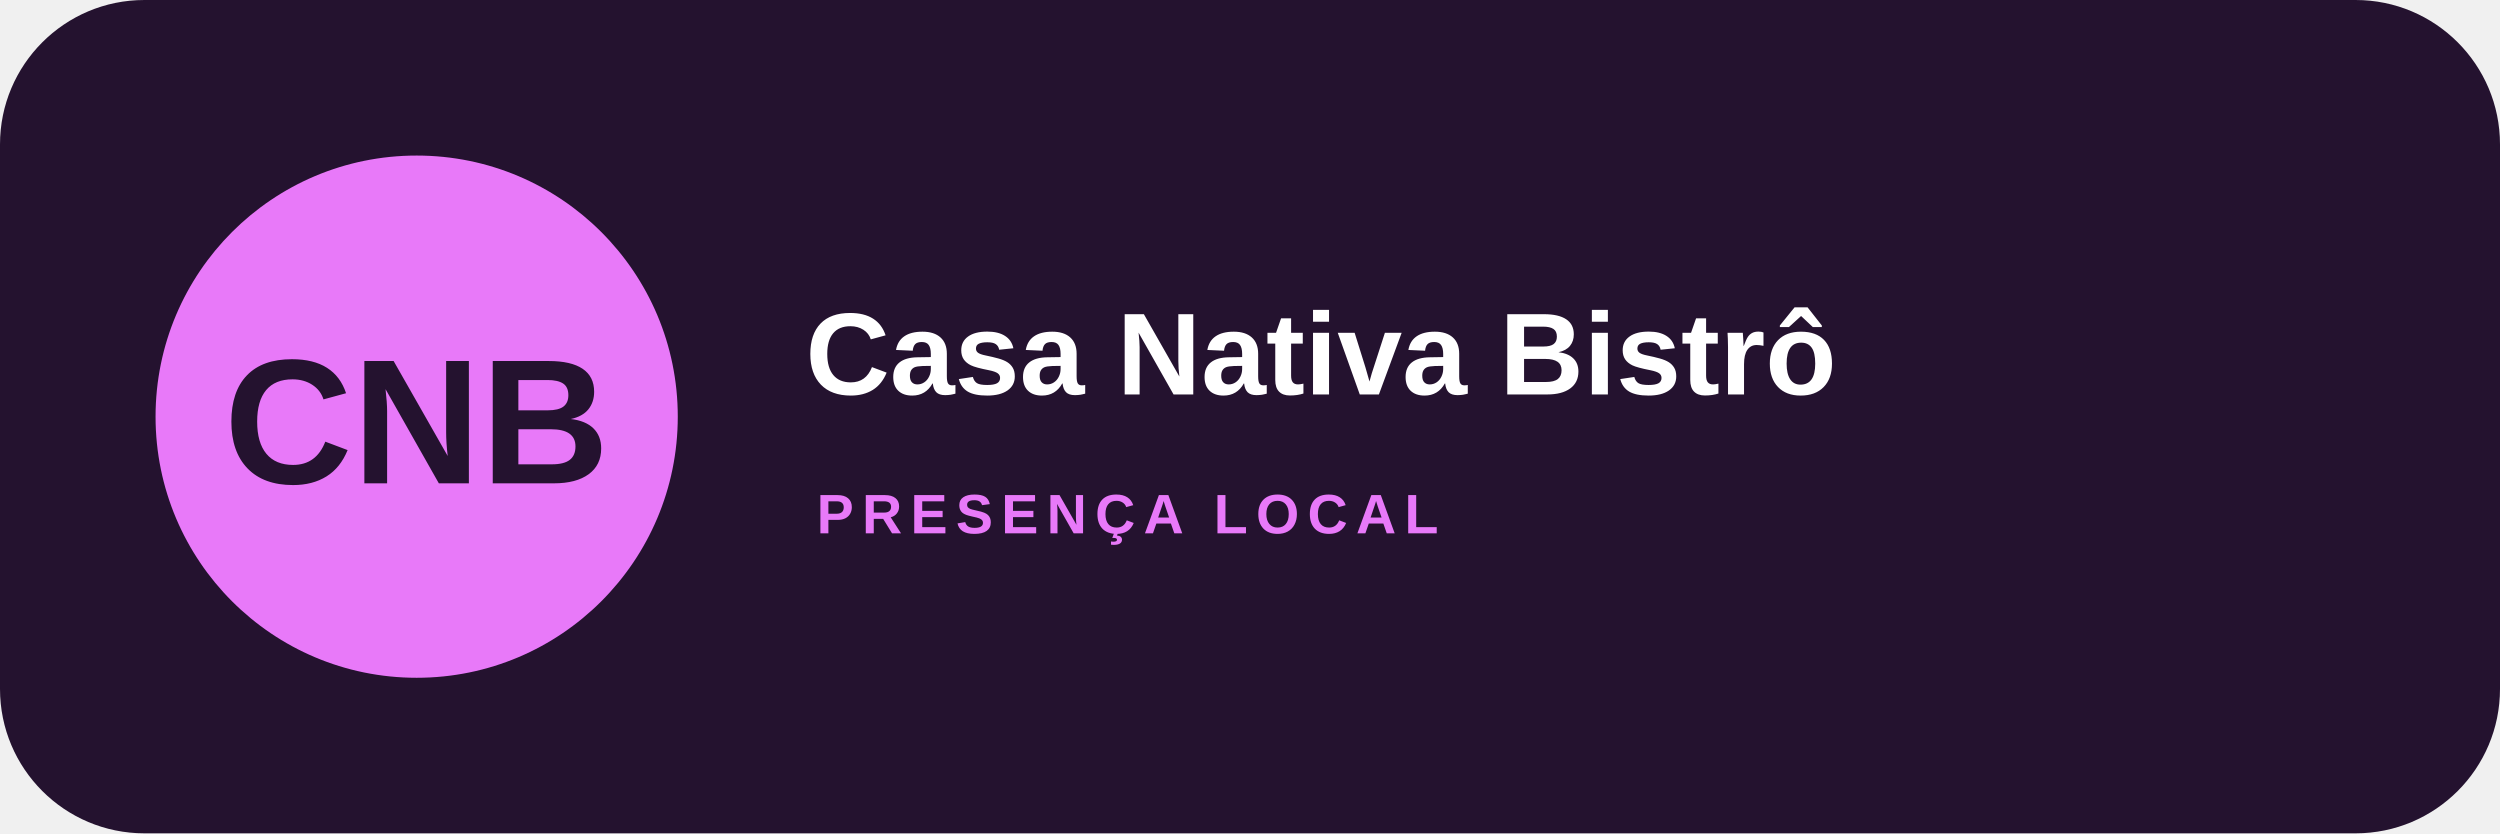
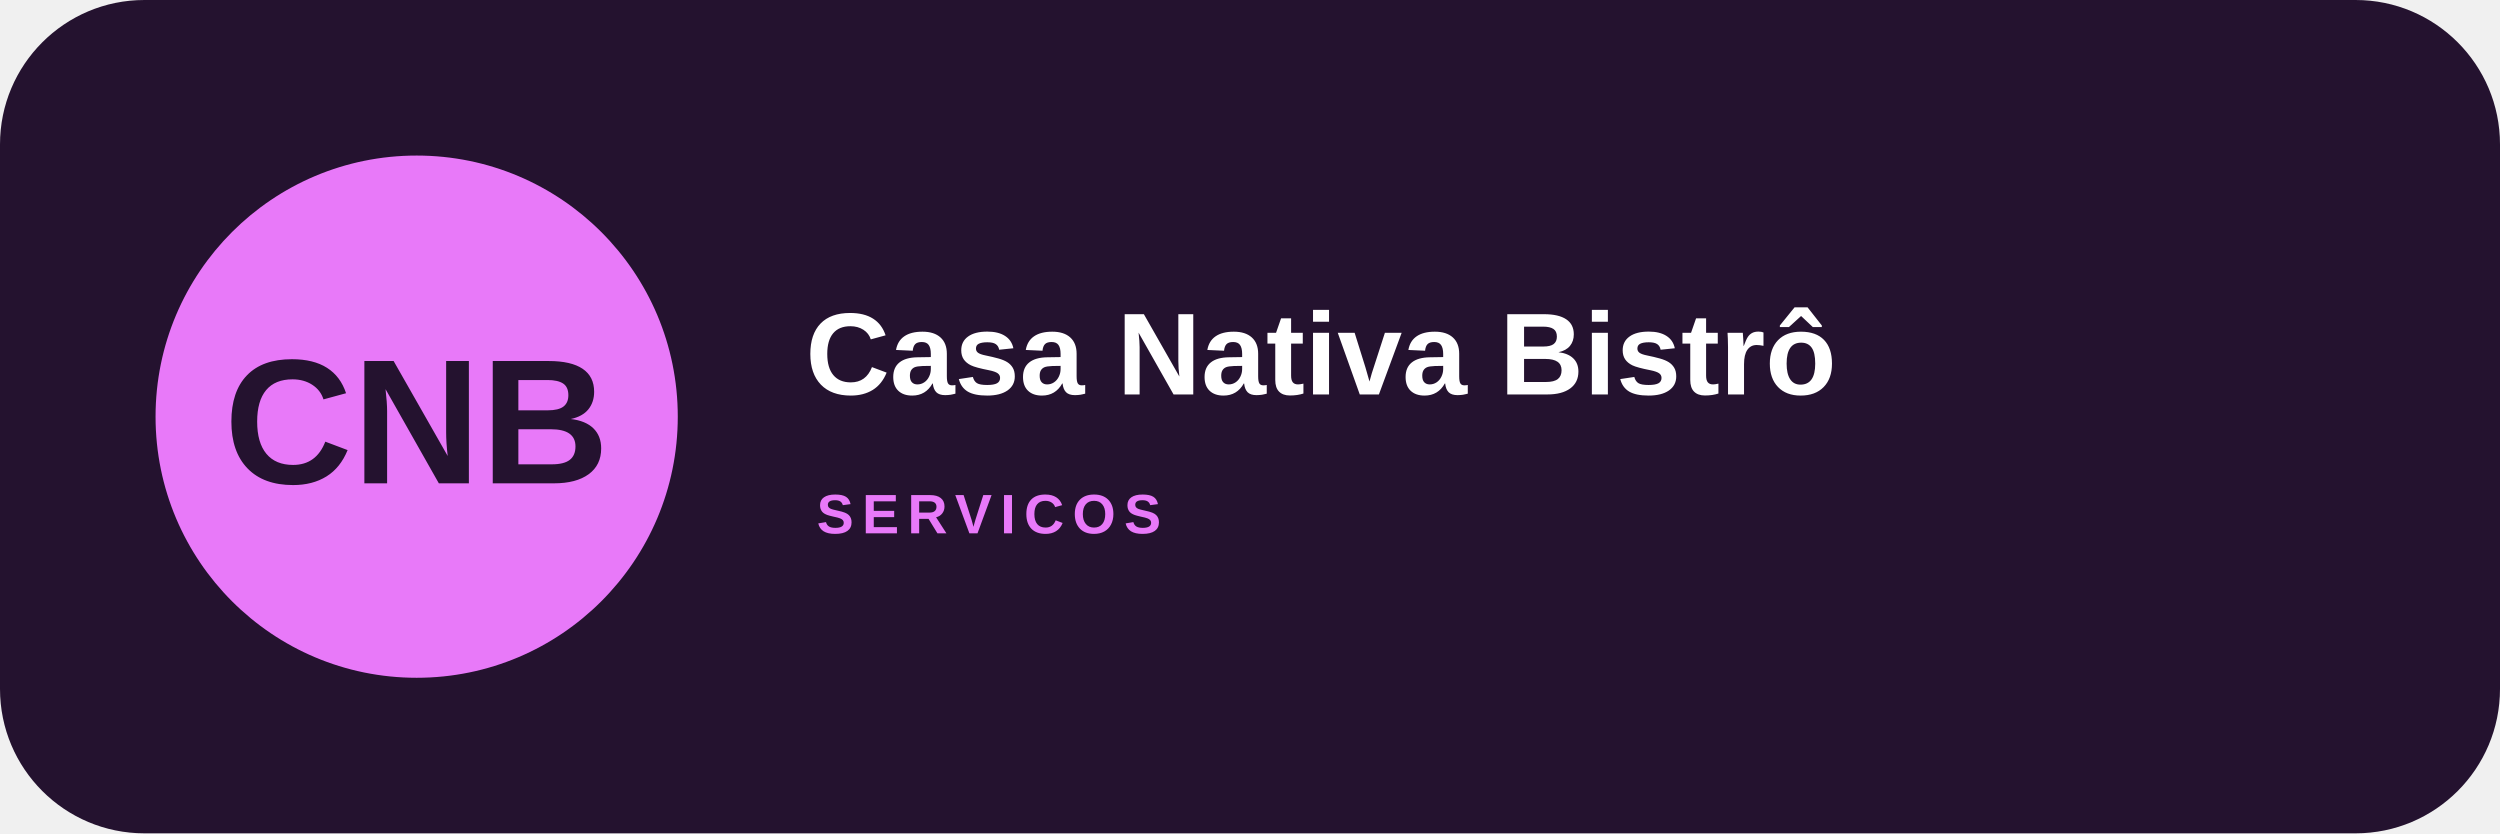
<svg xmlns="http://www.w3.org/2000/svg" width="900" height="300" viewBox="0 0 900 300">
  <rect width="900" height="300" rx="52" fill="#24122f" />
  <circle cx="150" cy="150" r="94" fill="#e879f9" />
  <text x="150" y="174" text-anchor="middle" font-family="Arial,sans-serif" font-size="64" font-weight="900" fill="#24122f">CNB</text>
  <text x="290" y="142" font-family="Arial,sans-serif" font-size="42" font-weight="800" fill="#fff">Casa Nativa Bistrô</text>
-   <text x="294" y="192" font-family="Arial,sans-serif" font-size="20" font-weight="700" letter-spacing="3" fill="#e879f9">PRESENÇA LOCAL</text>
+   <text x="294" y="192" font-family="Arial,sans-serif" font-size="20" font-weight="700" letter-spacing="3" fill="#e879f9">SERVICOS</text>
</svg>
